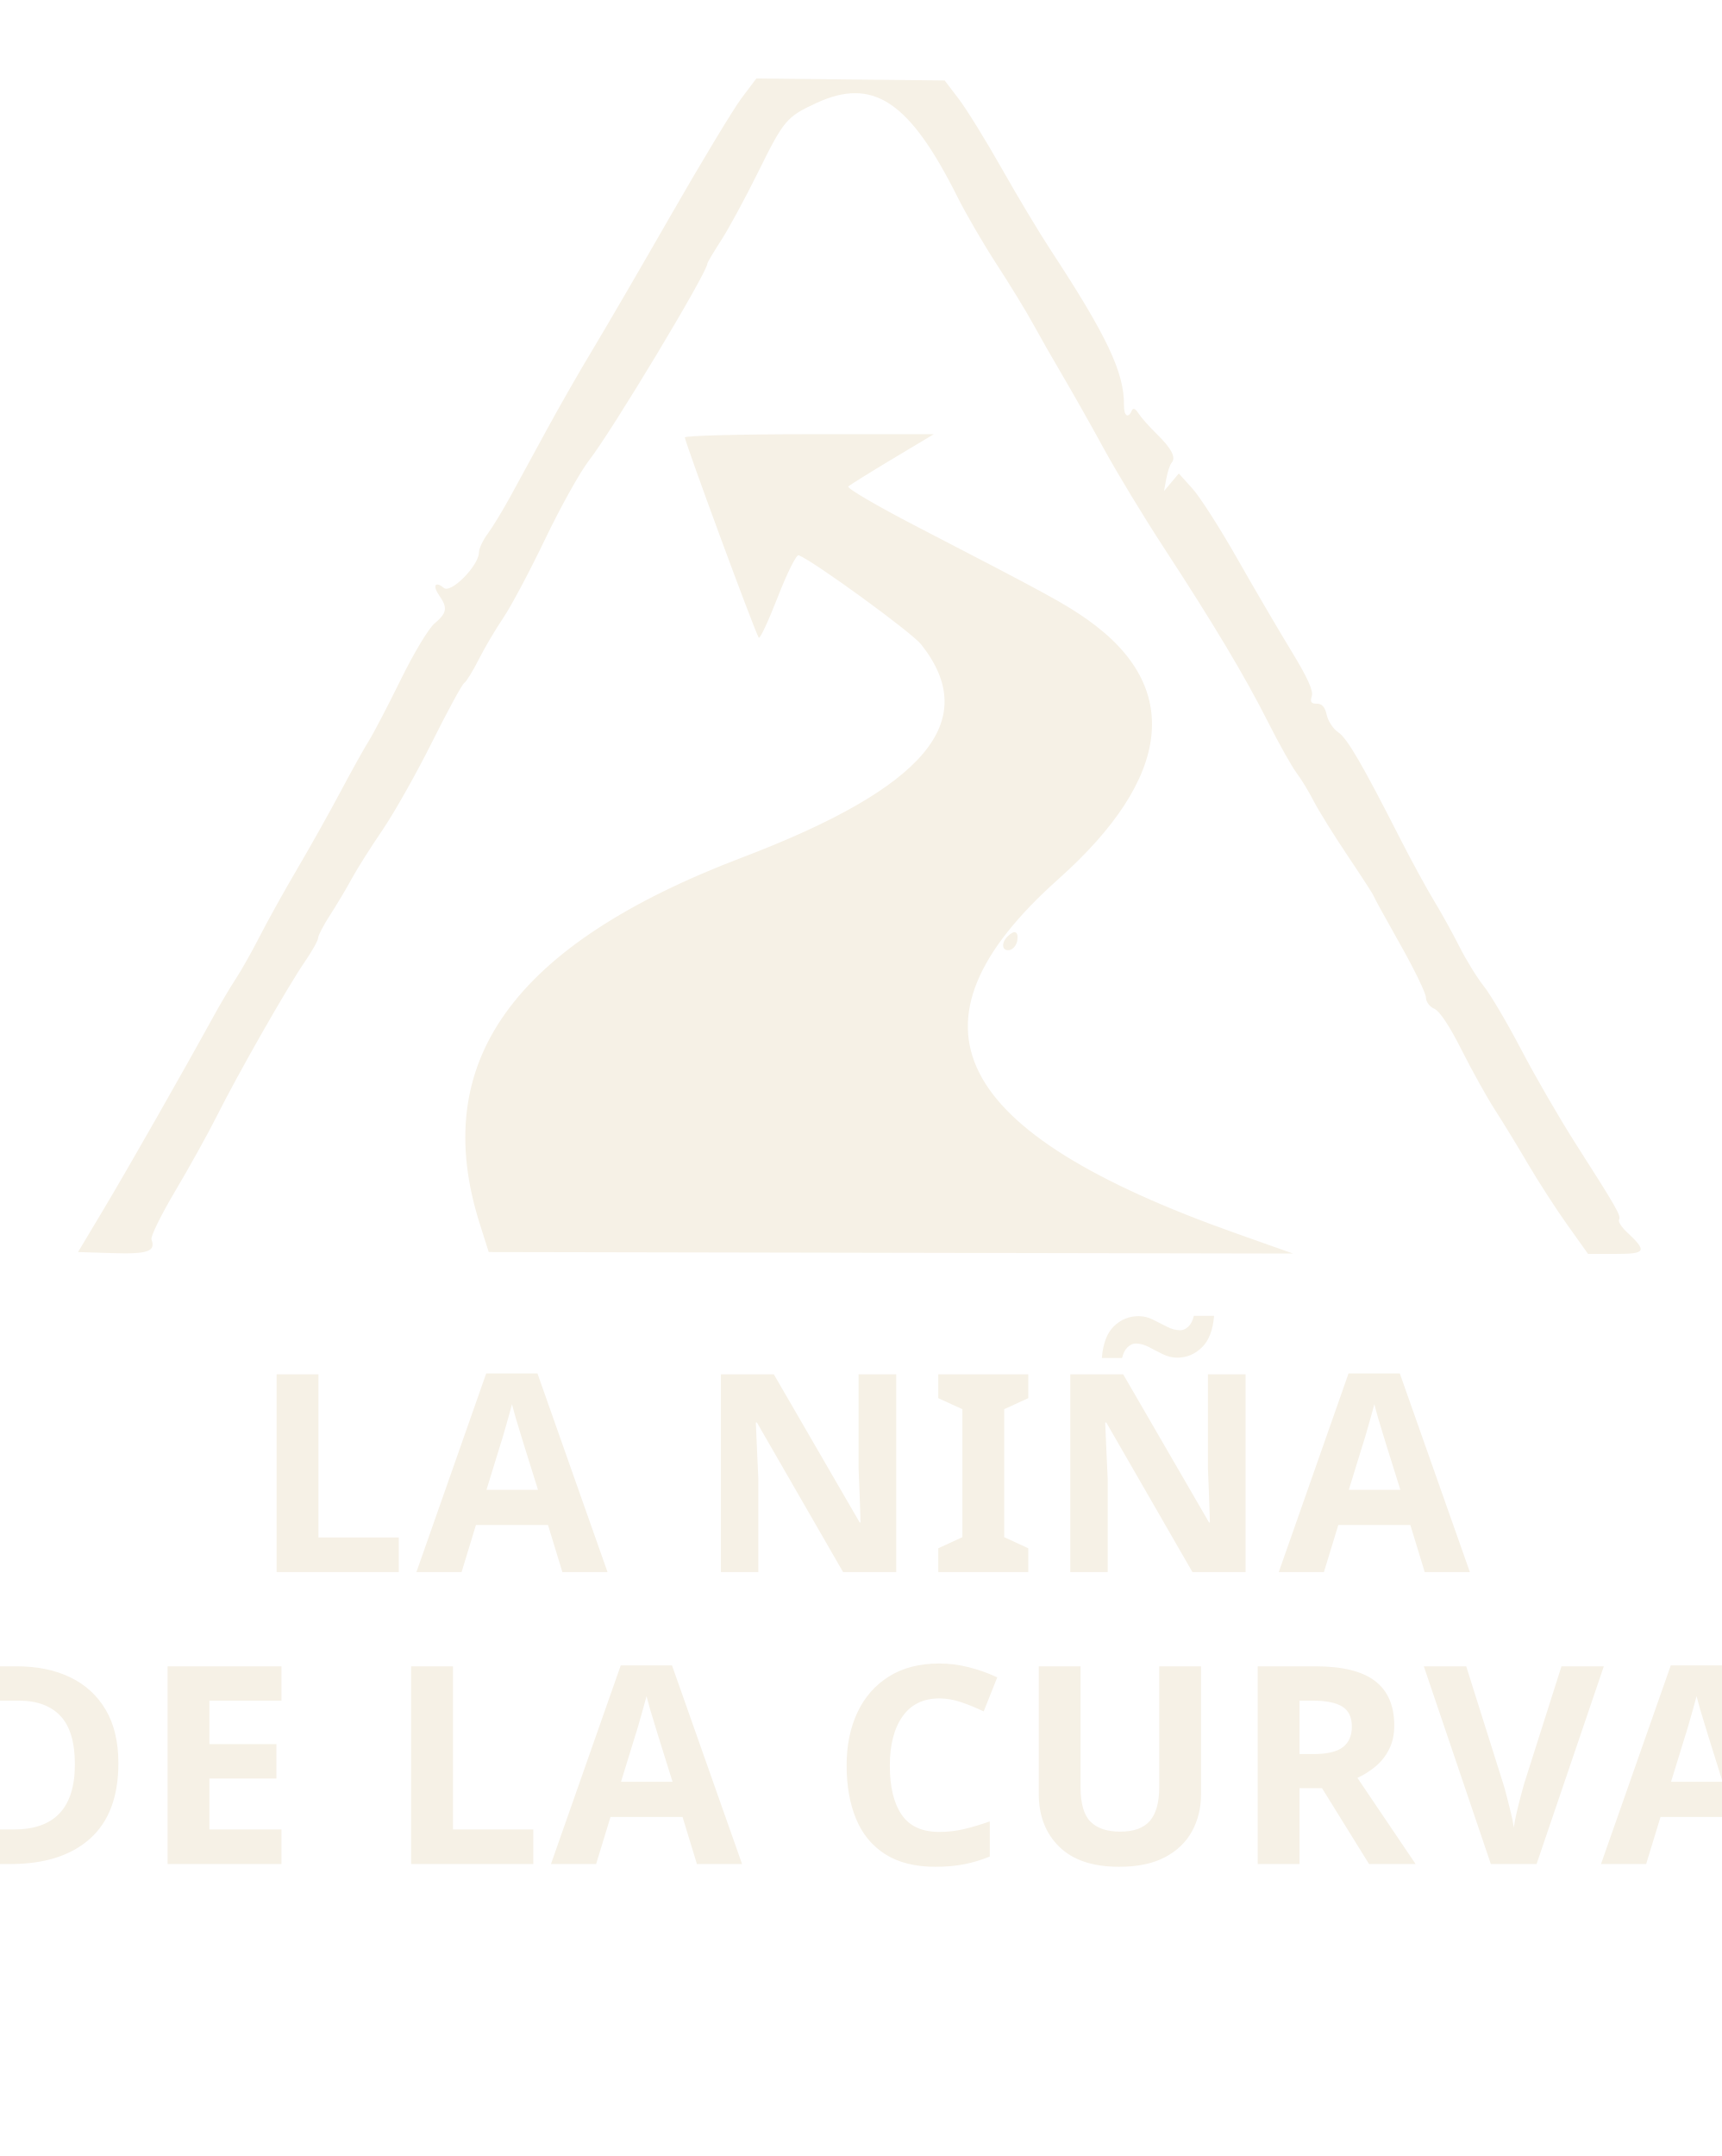
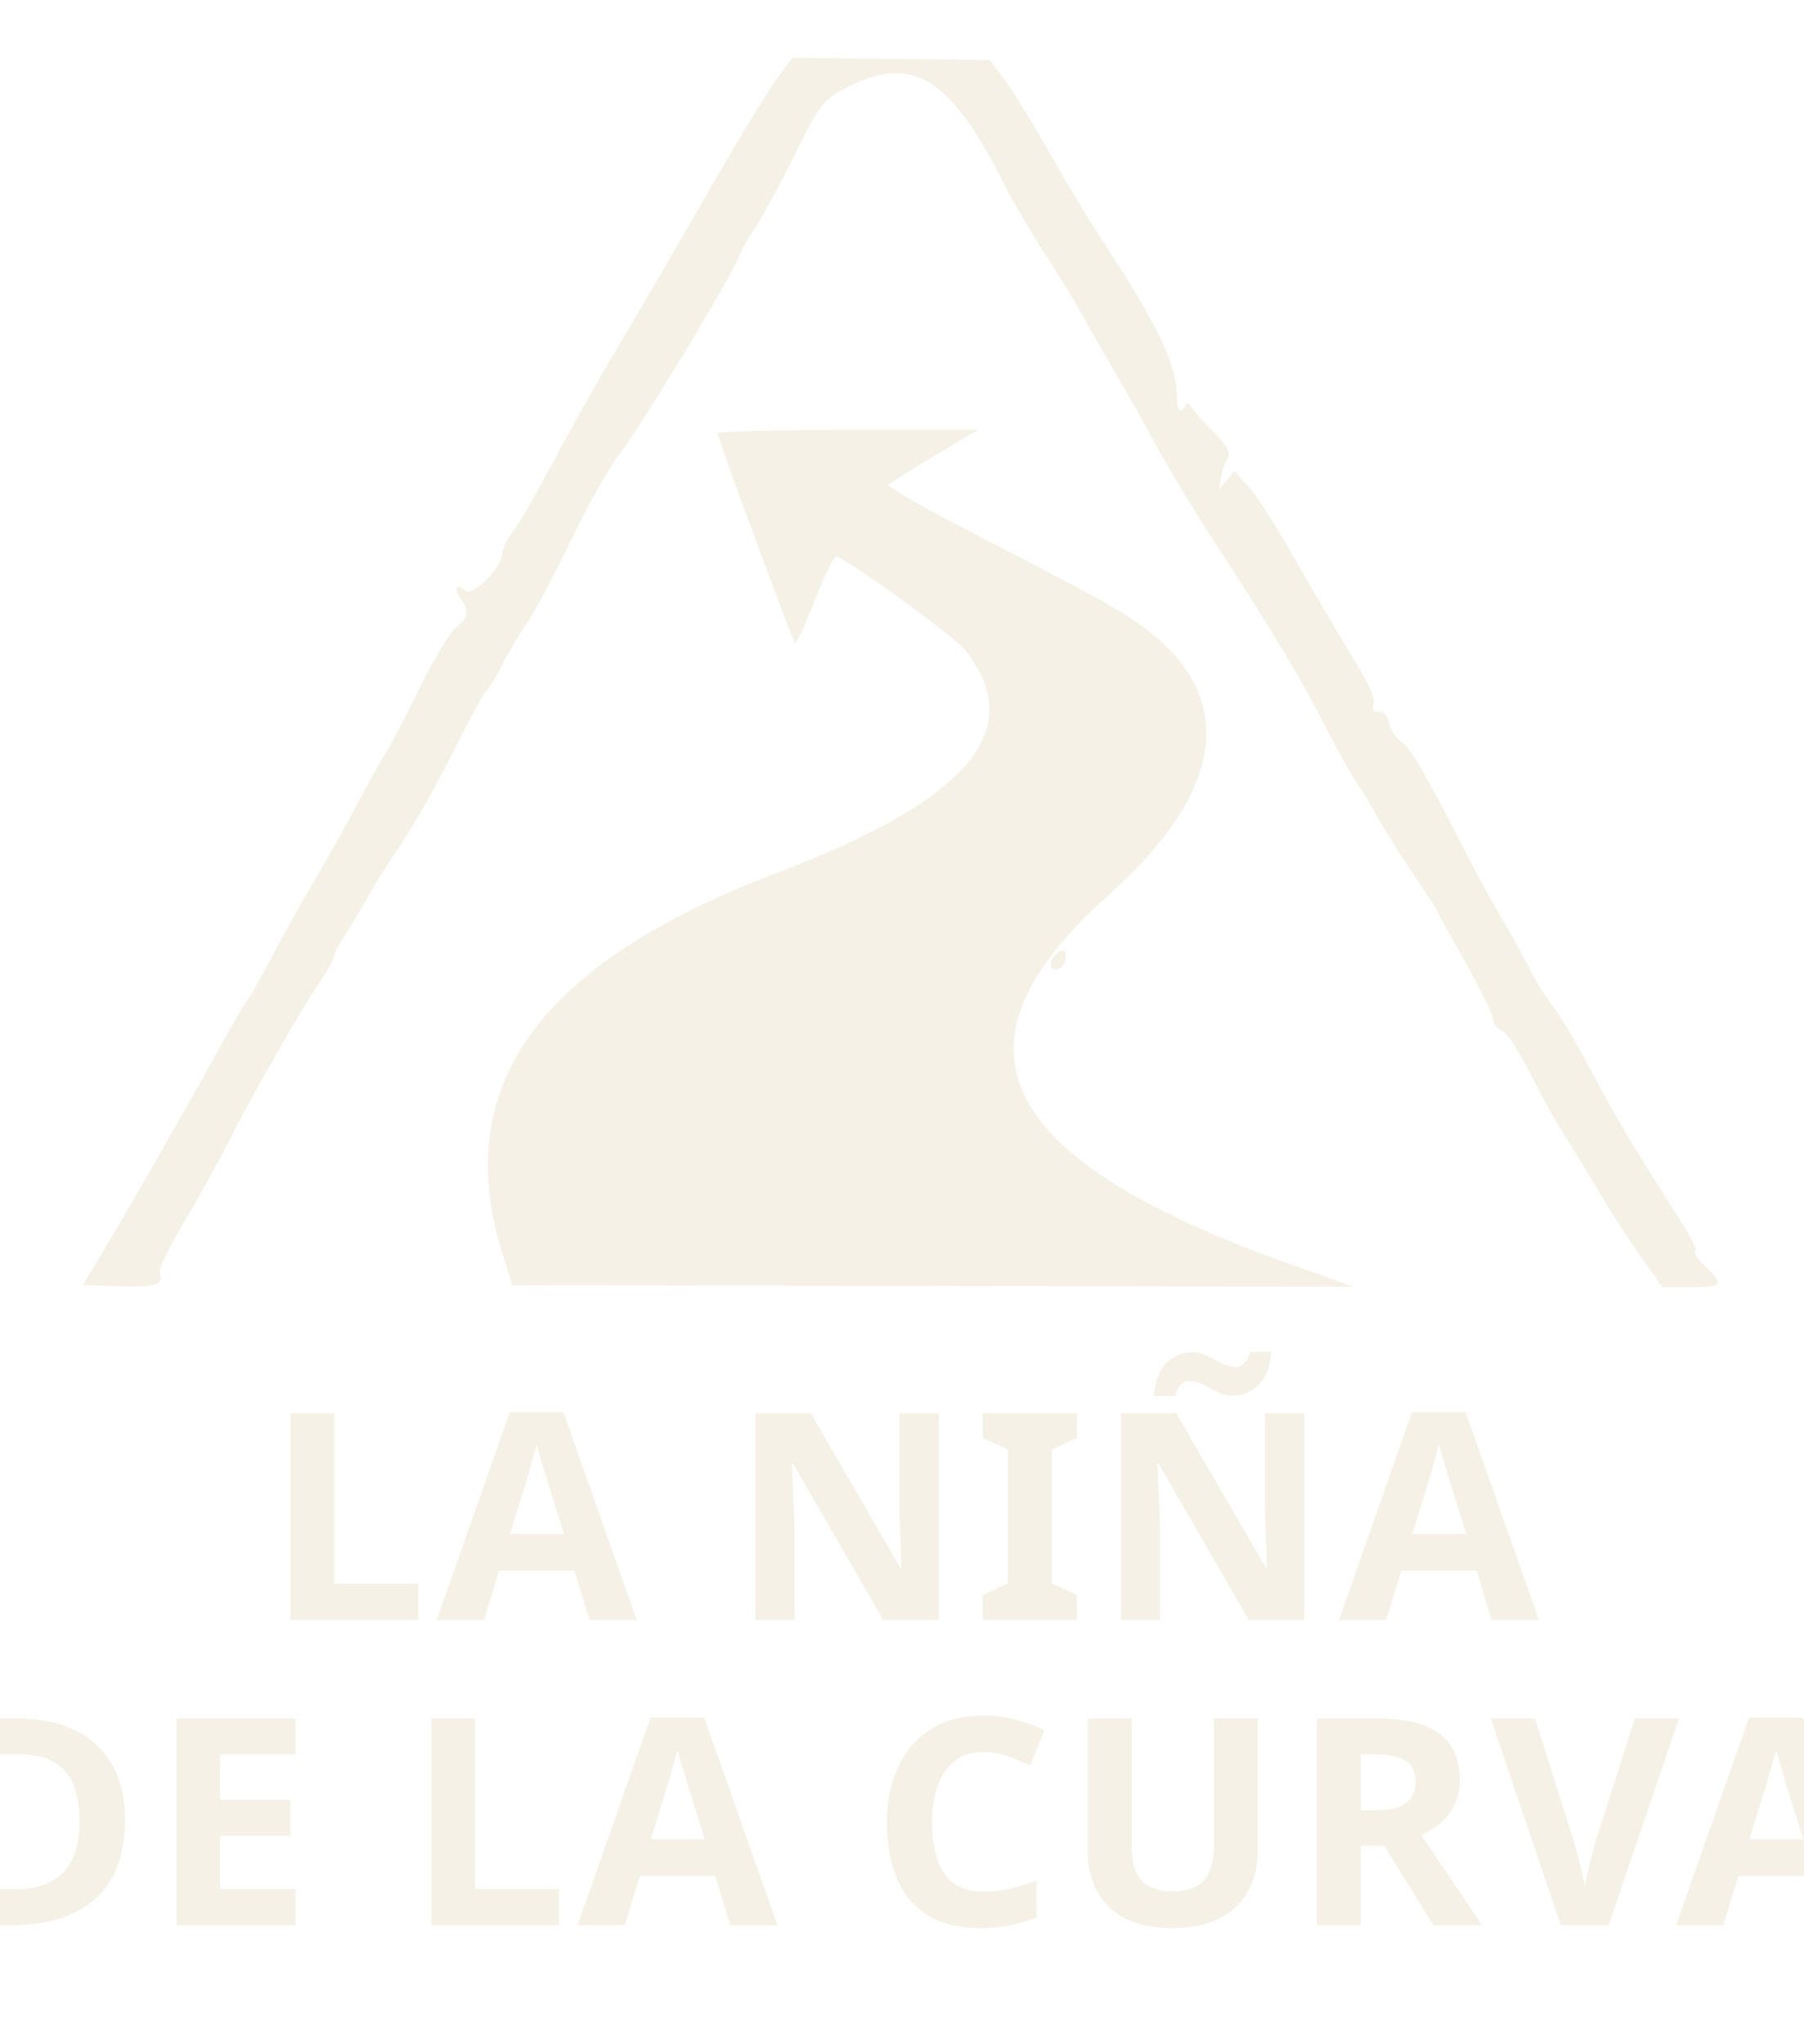
- <svg xmlns="http://www.w3.org/2000/svg" viewBox="0 0 460 576">
+ <svg xmlns="http://www.w3.org/2000/svg" viewBox="-0.29 6.19 460.57 522.14">
  <g fill="#F6F1E6">
    <path d="M 198.129 26.233 C 195.950 29.130, 187.455 43.200, 179.252 57.500 C 171.049 71.800, 161.618 88, 158.295 93.500 C 154.971 99, 149.557 108.450, 146.264 114.500 C 142.970 120.550, 138.553 128.650, 136.449 132.500 C 134.344 136.350, 131.582 140.892, 130.311 142.594 C 129.040 144.296, 127.987 146.546, 127.970 147.594 C 127.915 151.148, 120.488 158.650, 118.587 157.072 C 116.255 155.137, 115.504 156.454, 117.398 159.158 C 119.651 162.375, 119.412 163.782, 116.146 166.530 C 114.506 167.910, 110.637 174.336, 107.049 181.640 C 103.615 188.629, 99.792 195.957, 98.553 197.924 C 97.313 199.891, 93.910 206, 90.990 211.500 C 88.070 217, 82.898 226.225, 79.497 232 C 76.095 237.775, 71.587 245.875, 69.478 250 C 67.369 254.125, 64.456 259.300, 63.005 261.500 C 61.554 263.700, 58.884 268.200, 57.072 271.500 C 48.991 286.214, 34.030 312.475, 27.733 323 L 20.852 334.500 30.092 334.790 C 39.528 335.086, 41.654 334.334, 40.471 331.120 C 40.192 330.362, 43.069 324.512, 46.865 318.120 C 50.661 311.729, 55.661 302.715, 57.976 298.089 C 63.552 286.944, 76.834 263.647, 81.375 257.046 C 83.369 254.147, 85 251.239, 85 250.584 C 85 249.928, 86.443 247.166, 88.207 244.446 C 89.971 241.726, 92.559 237.383, 93.957 234.796 C 95.356 232.208, 99.050 226.358, 102.168 221.796 C 105.285 217.233, 111.248 206.664, 115.418 198.309 C 119.589 189.954, 123.461 182.833, 124.023 182.486 C 124.585 182.139, 126.337 179.300, 127.916 176.177 C 129.495 173.055, 132.465 168.025, 134.516 165 C 136.568 161.975, 141.588 152.525, 145.672 144 C 149.757 135.475, 155.029 126.025, 157.387 123 C 163.531 115.120, 189 72.765, 189 70.428 C 189 70.140, 190.661 67.338, 192.691 64.202 C 194.721 61.066, 199.160 52.875, 202.554 46 C 209.405 32.124, 210.153 31.232, 218.003 27.578 C 233.233 20.489, 243.001 26.965, 255.858 52.675 C 258.107 57.171, 262.825 65.271, 266.342 70.675 C 269.860 76.079, 274.211 83.200, 276.011 86.500 C 277.811 89.800, 281.409 96.100, 284.008 100.500 C 286.606 104.900, 291.558 113.675, 295.013 120 C 298.467 126.325, 305.615 138.118, 310.897 146.207 C 324.344 166.800, 332.612 180.633, 338.824 192.930 C 341.761 198.743, 345.187 204.850, 346.437 206.500 C 347.688 208.150, 349.742 211.525, 351.002 214 C 352.262 216.475, 356.377 223.097, 360.147 228.717 C 363.916 234.336, 367 239.104, 367 239.312 C 367 239.521, 370.150 245.262, 374 252.071 C 377.850 258.880, 381 265.368, 381 266.488 C 381 267.642, 381.976 268.954, 383.250 269.513 C 384.687 270.143, 387.319 274.114, 390.533 280.500 C 393.302 286, 397.310 293.200, 399.440 296.500 C 401.571 299.800, 405.555 306.325, 408.293 311 C 411.032 315.675, 415.759 322.988, 418.797 327.250 L 424.321 335 431.696 335 C 439.851 335, 440.192 334.314, 434.623 329.105 C 433.214 327.787, 432.304 326.316, 432.601 325.836 C 433.205 324.860, 431.951 322.667, 420.977 305.500 C 416.758 298.900, 410.243 287.650, 406.499 280.500 C 402.755 273.350, 398.248 265.700, 396.485 263.500 C 394.722 261.300, 391.804 256.576, 390 253.003 C 388.197 249.430, 385.082 243.805, 383.079 240.503 C 381.075 237.201, 377.030 229.775, 374.089 224 C 363.919 204.027, 359.933 197.186, 357.558 195.630 C 356.247 194.771, 354.874 192.703, 354.507 191.034 C 354.038 188.896, 353.254 188, 351.853 188 C 350.312 188, 350.010 187.545, 350.508 185.974 C 350.967 184.527, 349.369 181.023, 344.920 173.724 C 341.492 168.101, 334.981 156.975, 330.450 149 C 325.919 141.025, 320.582 132.700, 318.590 130.500 L 314.969 126.500 312.988 128.856 L 311.008 131.212 311.636 127.856 C 311.982 126.010, 312.620 124.108, 313.054 123.628 C 314.293 122.260, 313.023 119.799, 309.108 115.979 C 307.124 114.042, 304.924 111.567, 304.220 110.479 C 303.324 109.095, 302.773 108.876, 302.386 109.750 C 301.423 111.928, 300.286 111.103, 300.319 108.250 C 300.422 99.540, 295.752 89.685, 280.533 66.500 C 277.645 62.100, 271.848 52.425, 267.650 45 C 263.452 37.575, 258.308 29.250, 256.218 26.500 L 252.417 21.500 227.254 21.233 L 202.091 20.966 198.129 26.233 M 183 116.863 C 183 118.142, 201.538 168.407, 202.730 170.361 C 203.019 170.835, 205.296 165.977, 207.790 159.566 C 210.356 152.970, 212.797 148.098, 213.412 148.342 C 217.526 149.973, 243.582 168.946, 246.134 172.169 C 262.313 192.597, 247.321 210.435, 198.302 229.084 C 136.977 252.414, 114.488 283.828, 128.204 327 L 130.586 334.500 238.043 334.701 L 345.500 334.902 330.500 329.592 C 253.908 302.478, 239.358 273.579, 282.801 234.853 C 313.212 207.746, 315.958 183.509, 290.649 165.608 C 284.512 161.267, 280.191 158.910, 244.665 140.519 C 234.306 135.157, 226.206 130.410, 226.665 129.971 C 227.124 129.532, 232.450 126.209, 238.500 122.588 L 249.500 116.003 216.250 116.002 C 197.963 116.001, 183 116.388, 183 116.863 M 269.200 250.200 C 267.409 251.991, 267.744 254.195, 269.750 253.813 C 270.712 253.630, 271.644 252.472, 271.820 251.240 C 272.171 248.778, 271.062 248.338, 269.200 250.200" stroke="none" fill="#F6F1E6" fill-rule="evenodd" />
  </g>
  <text x="230" y="420" text-anchor="middle" fill="#F6F1E6" font-family="Barlow Condensed, Arial Narrow, sans-serif" font-weight="700" font-size="74" letter-spacing="2.2">LA NIÑA</text>
  <text x="230" y="498" text-anchor="middle" fill="#F6F1E6" font-family="Barlow Condensed, Arial Narrow, sans-serif" font-weight="700" font-size="74" letter-spacing="2.2">DE LA CURVA</text>
</svg>
